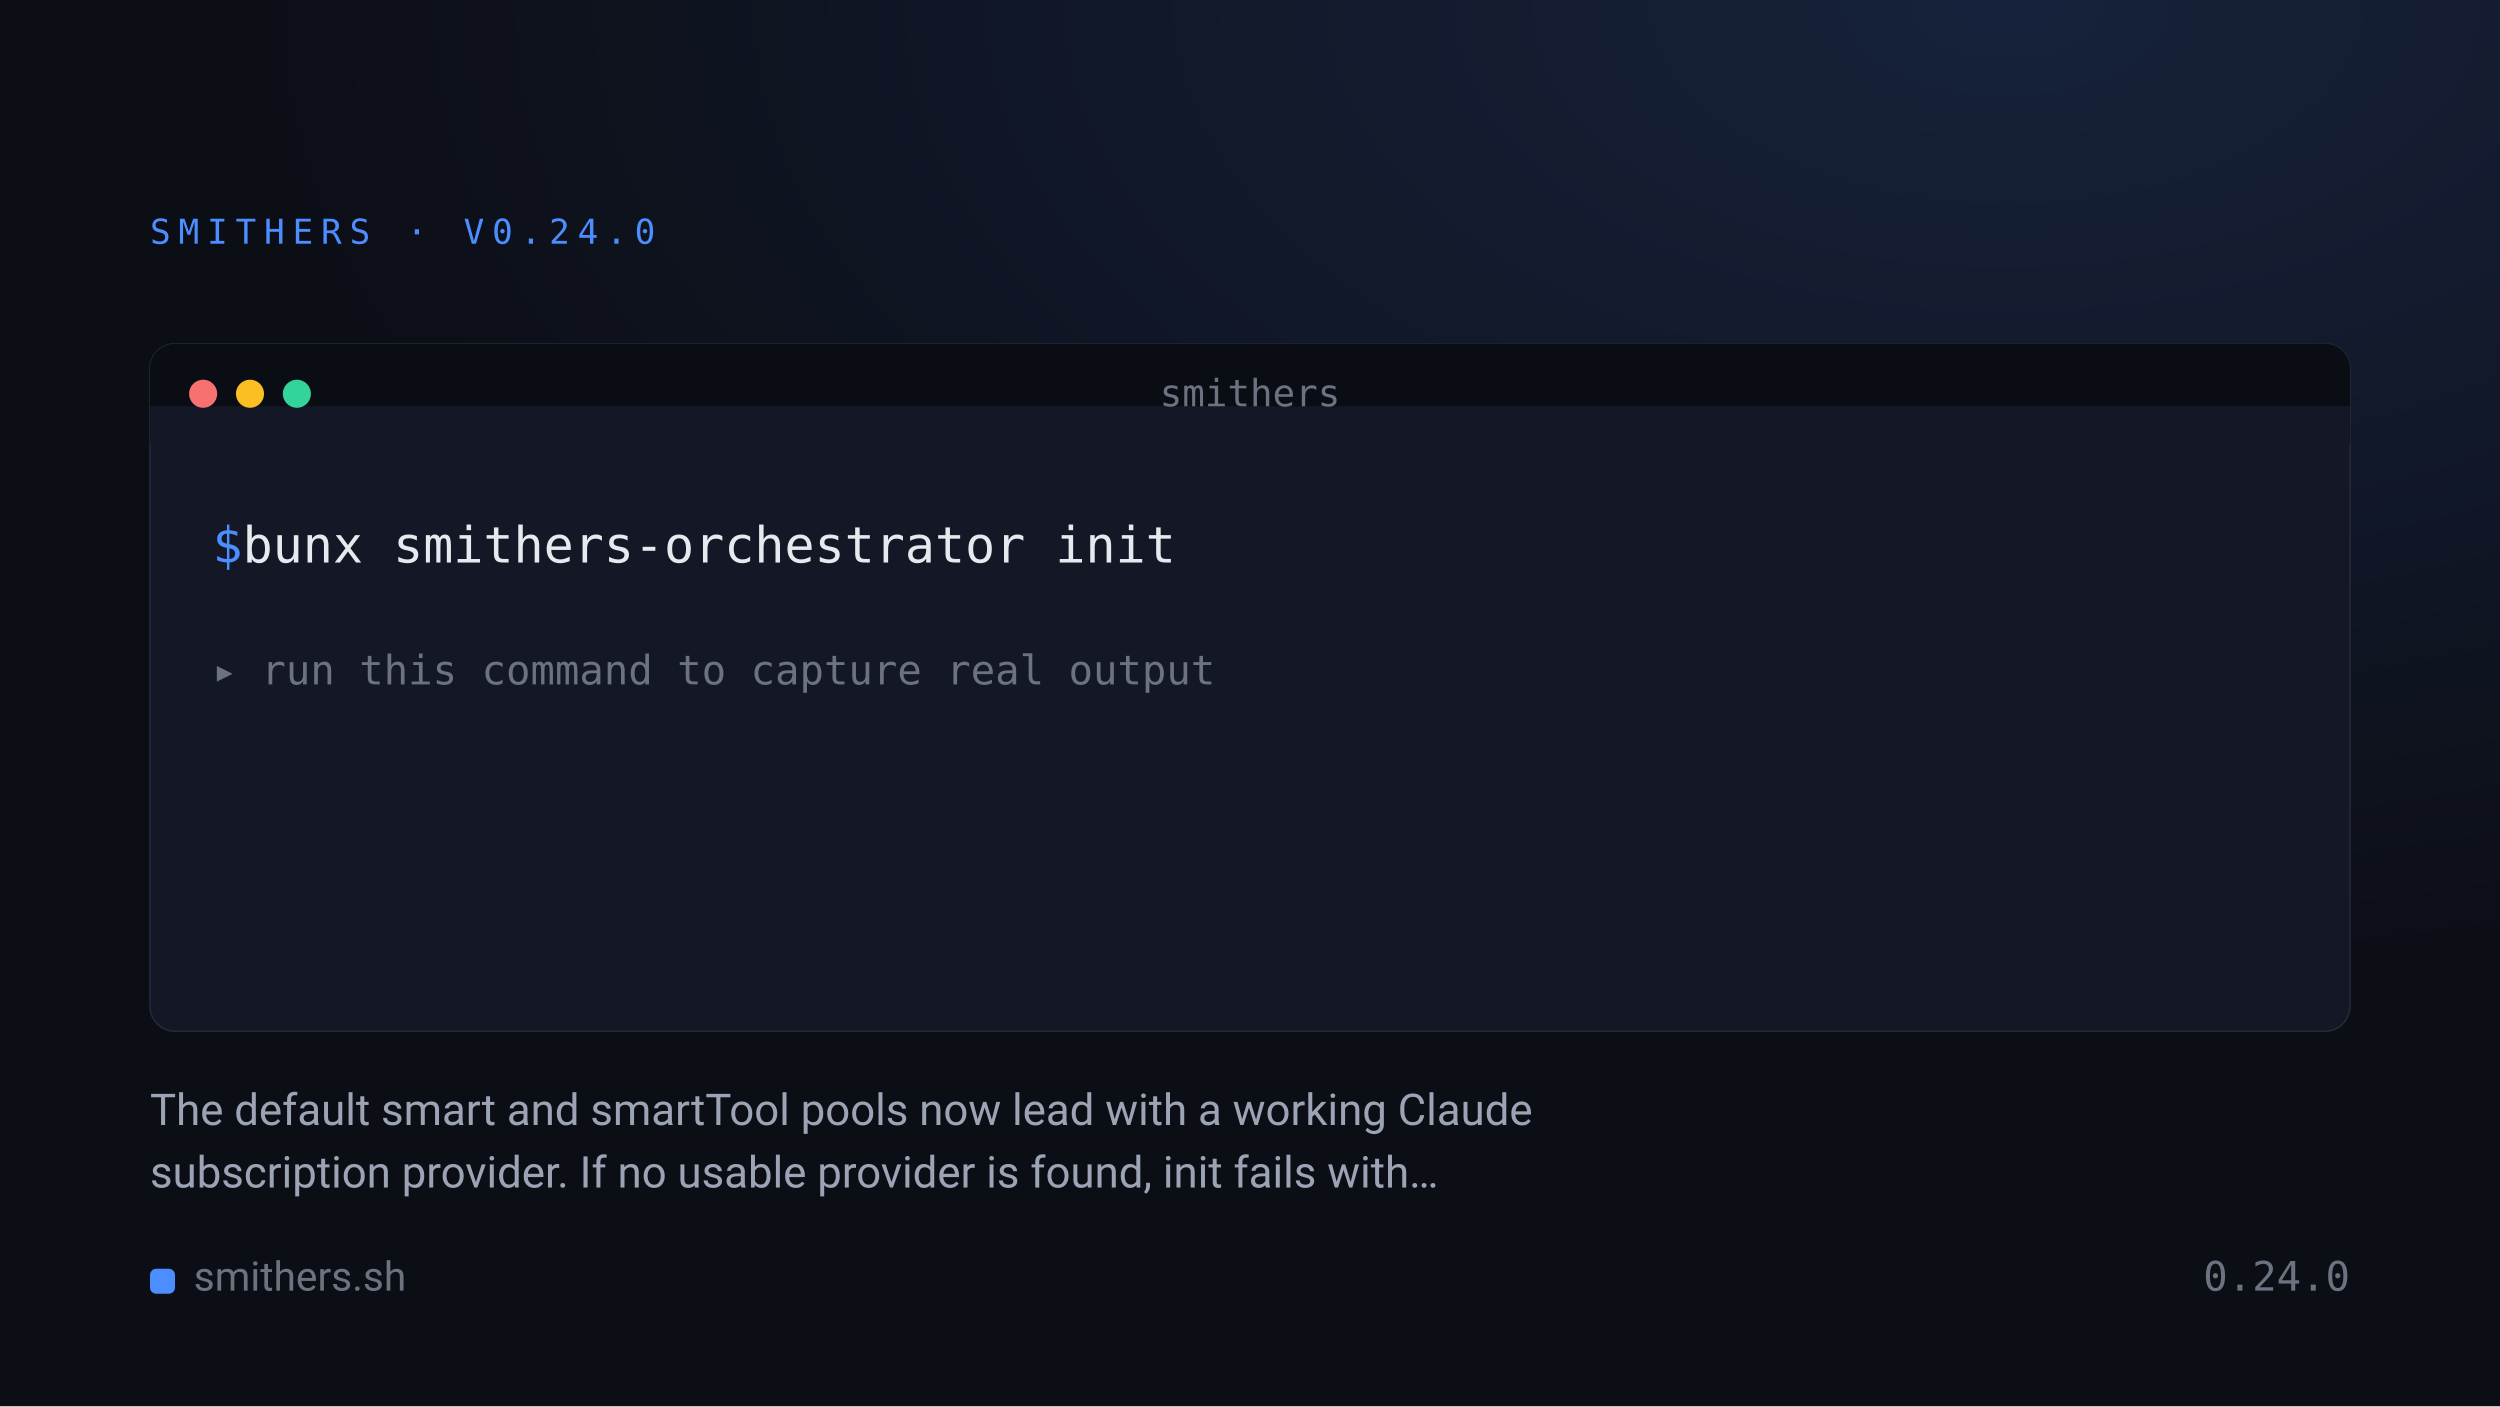
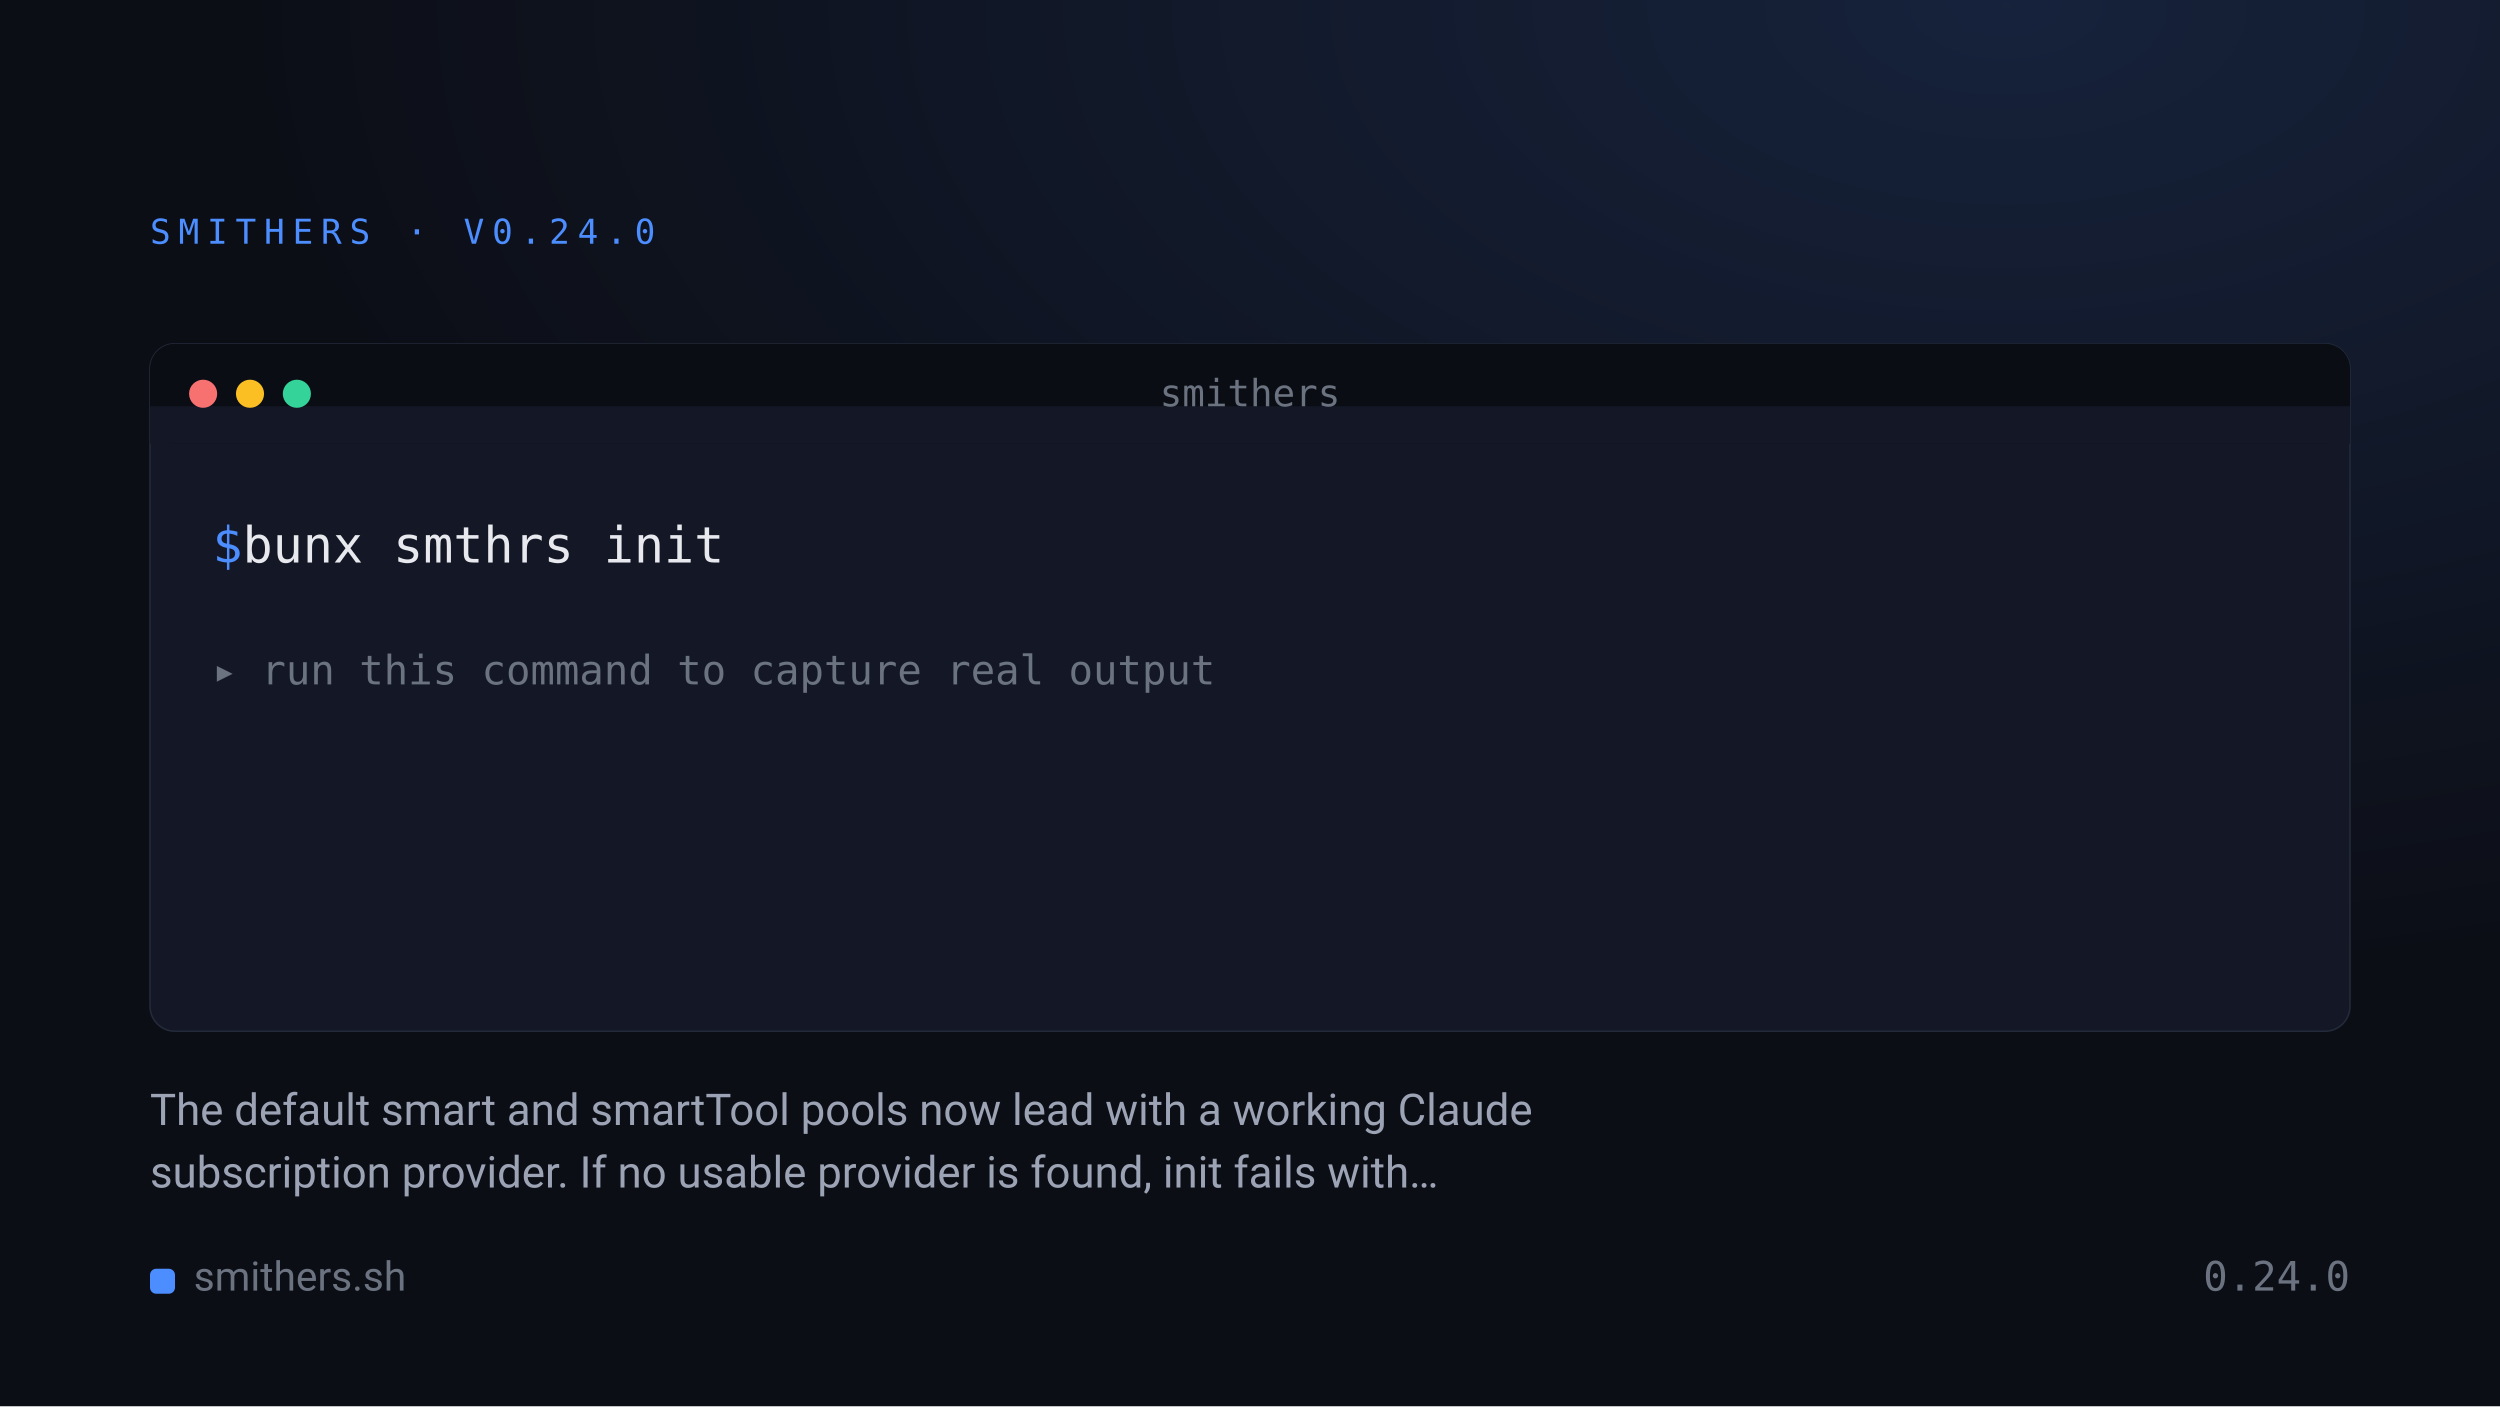
<svg xmlns="http://www.w3.org/2000/svg" width="1600" height="900" viewBox="0 0 1600 900">
  <defs>
    <radialGradient id="glow" cx="80%" cy="0%" r="70%">
      <stop offset="0%" stop-color="#4C8DFF" stop-opacity="0.16" />
      <stop offset="100%" stop-color="#4C8DFF" stop-opacity="0" />
    </radialGradient>
  </defs>
  <rect width="1600" height="900" fill="#0C0E16" />
  <rect width="1600" height="900" fill="url(#glow)" />
  <text font-size="22" font-family="ui-monospace, SFMono-Regular, Menlo, Monaco, Consolas, monospace" fill="#4C8DFF" letter-spacing="5">
    <tspan x="96" y="156">SMITHERS · V0.24.0</tspan>
  </text>
  <rect x="96" y="220" width="1408" height="440" rx="16" fill="#141826" stroke="#232A3A" />
  <rect x="96" y="220" width="1408" height="64" rx="16" fill="#0A0D14" />
  <rect x="96" y="260" width="1408" height="24" fill="#141826" />
  <circle cx="130" cy="252" r="9" fill="#F87171" />
  <circle cx="160" cy="252" r="9" fill="#FBBF24" />
  <circle cx="190" cy="252" r="9" fill="#34D399" />
  <text x="800" y="260" font-size="24" font-family="ui-monospace, SFMono-Regular, Menlo, Monaco, Consolas, monospace" fill="#6B7280" text-anchor="middle">smithers</text>
  <text font-size="32" font-family="ui-monospace, SFMono-Regular, Menlo, Monaco, Consolas, monospace" fill="#E7E9EE">
    <tspan x="136" y="360">
-       <tspan fill="#4C8DFF">$ </tspan>bunx smithers-orchestrator init</tspan>
+       <tspan fill="#4C8DFF">$ </tspan>bunx smthrs init</tspan>
  </text>
  <text font-size="26" font-family="ui-monospace, SFMono-Regular, Menlo, Monaco, Consolas, monospace" fill="#6B7280">
    <tspan x="136" y="438">▸ run this command to capture real output</tspan>
  </text>
  <text font-size="28" font-family="system-ui, -apple-system, 'Segoe UI', Roboto, Helvetica, Arial, sans-serif" fill="#9CA3B4">
    <tspan x="96" y="720">The default smart and smartTool pools now lead with a working Claude</tspan>
    <tspan x="96" y="760">subscription provider. If no usable provider is found, init fails with…</tspan>
  </text>
  <rect x="96" y="812" width="16" height="16" rx="4" fill="#4C8DFF" />
  <text x="124" y="826" font-size="26" font-family="system-ui, -apple-system, 'Segoe UI', Roboto, Helvetica, Arial, sans-serif" fill="#6B7280">smithers.sh</text>
  <text x="1504" y="826" font-size="26" font-family="ui-monospace, SFMono-Regular, Menlo, Monaco, Consolas, monospace" fill="#6B7280" text-anchor="end">0.24.0</text>
</svg>
